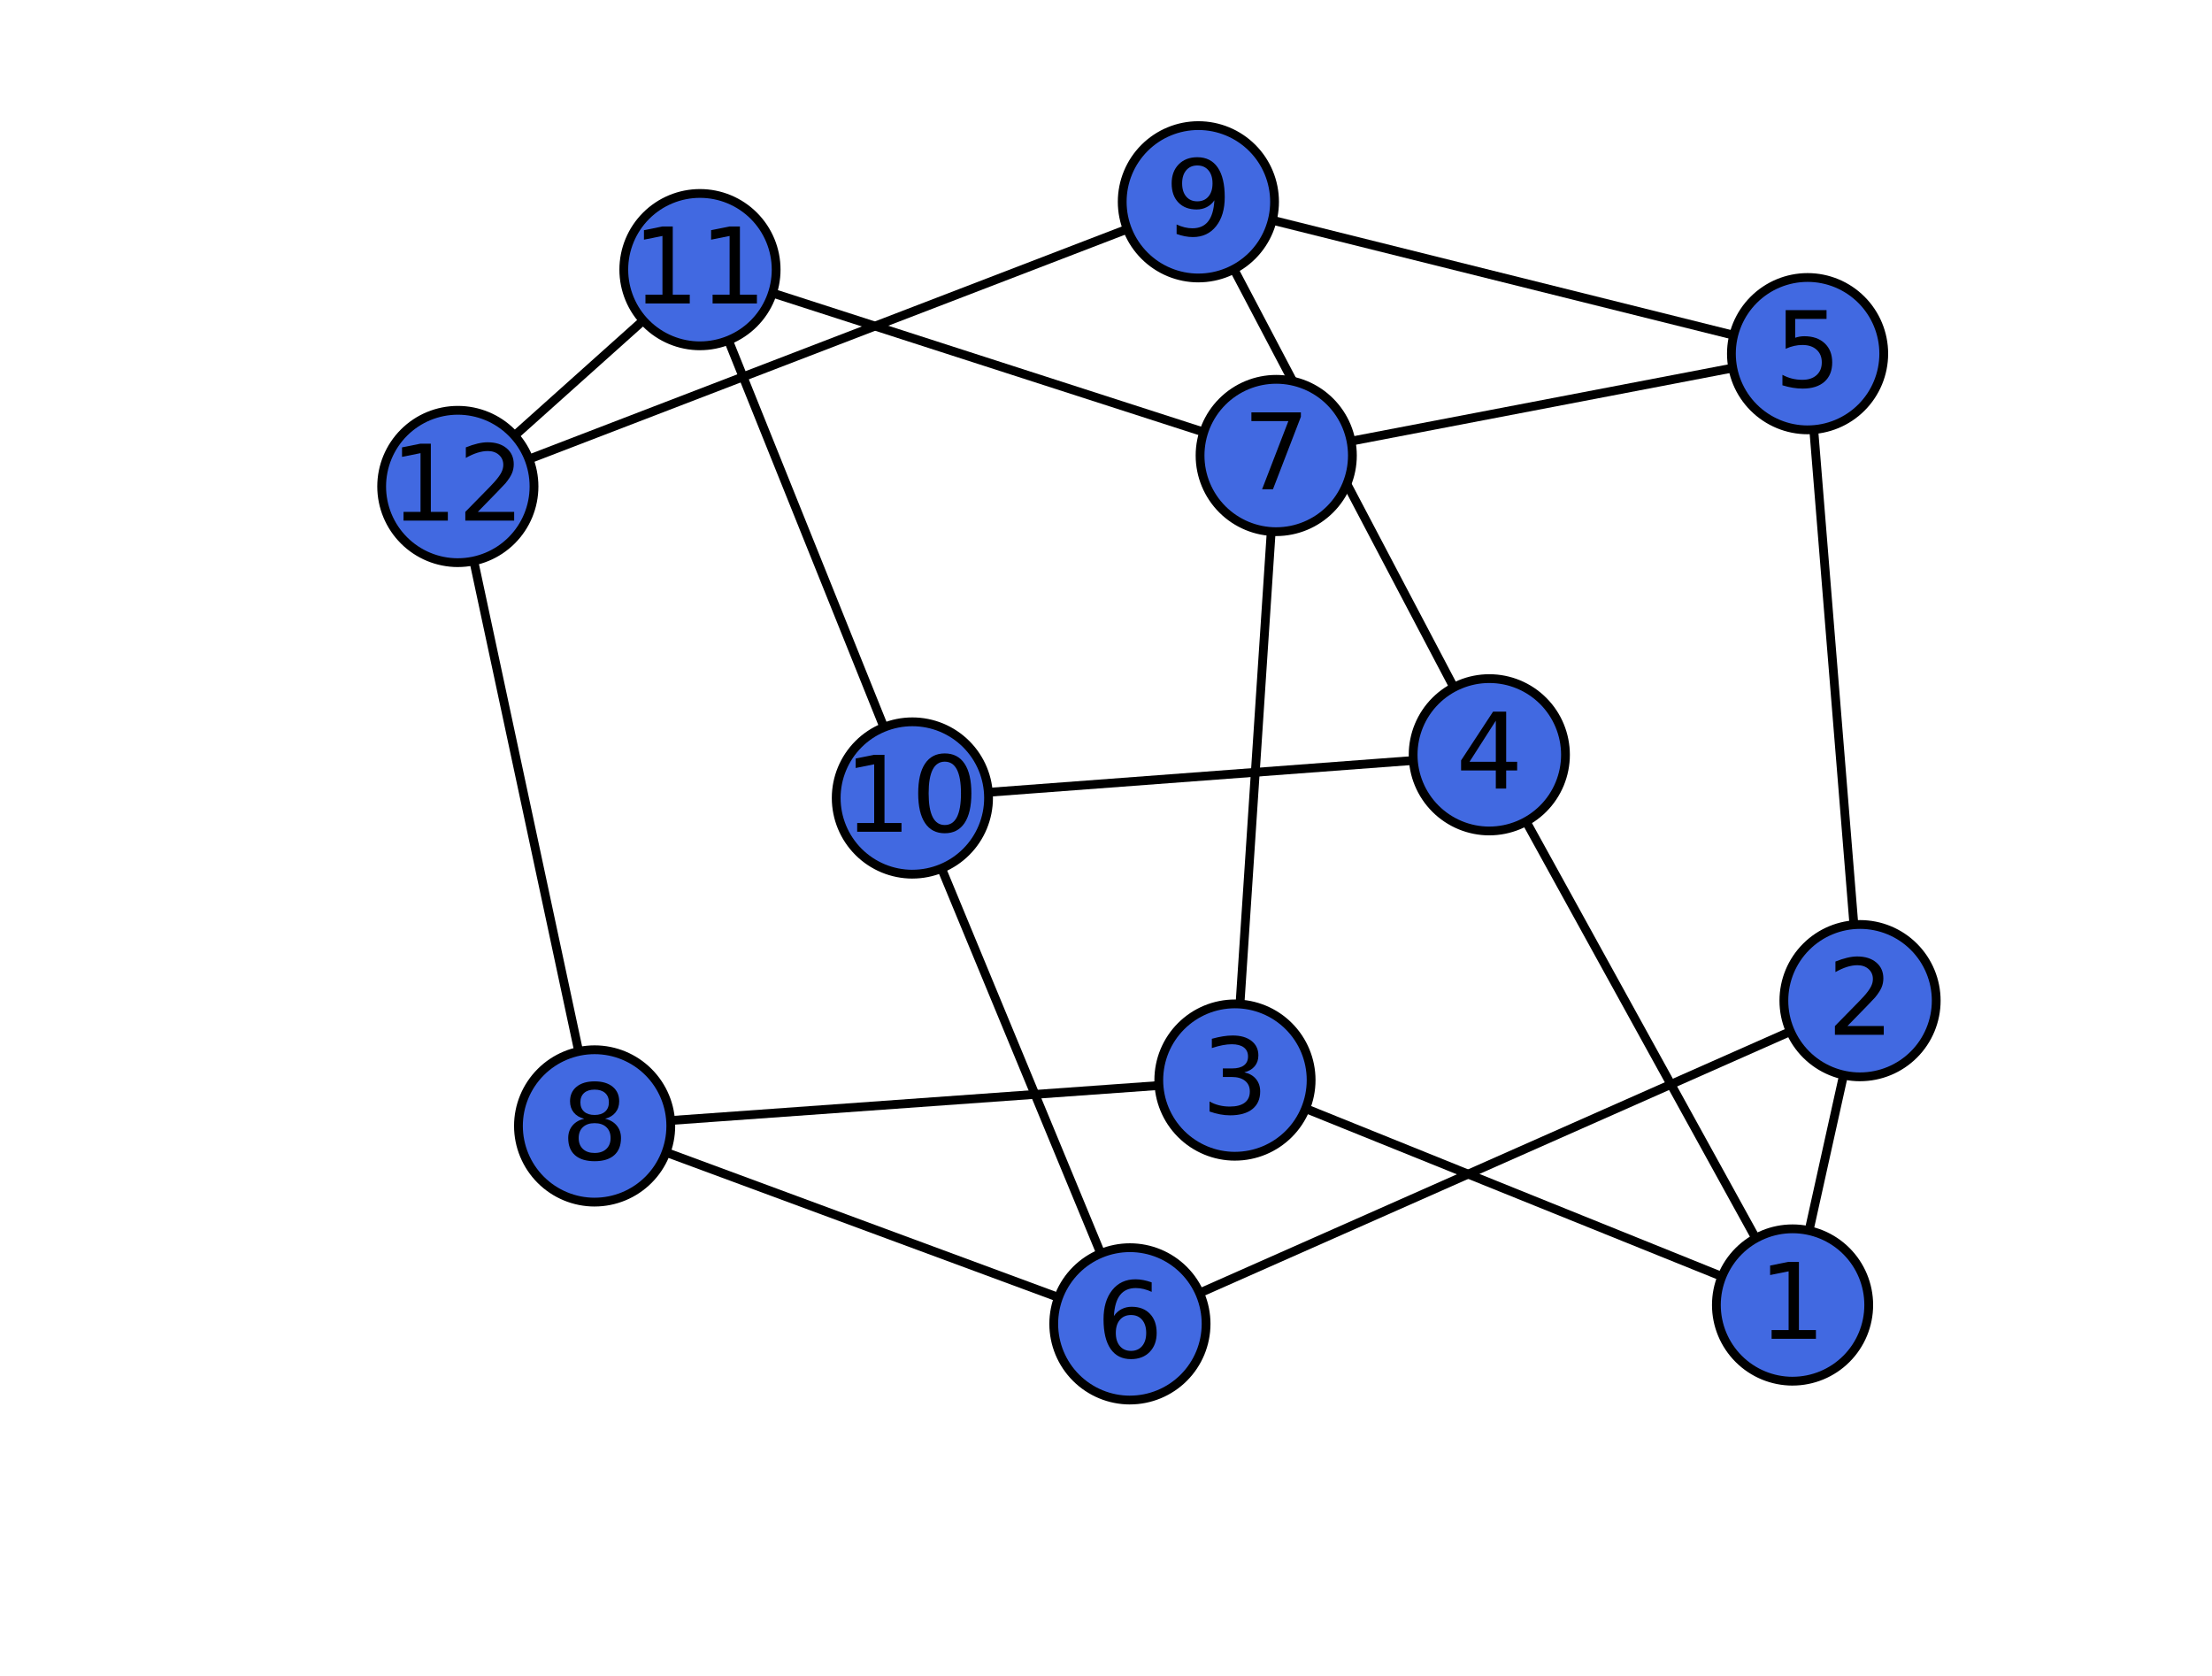
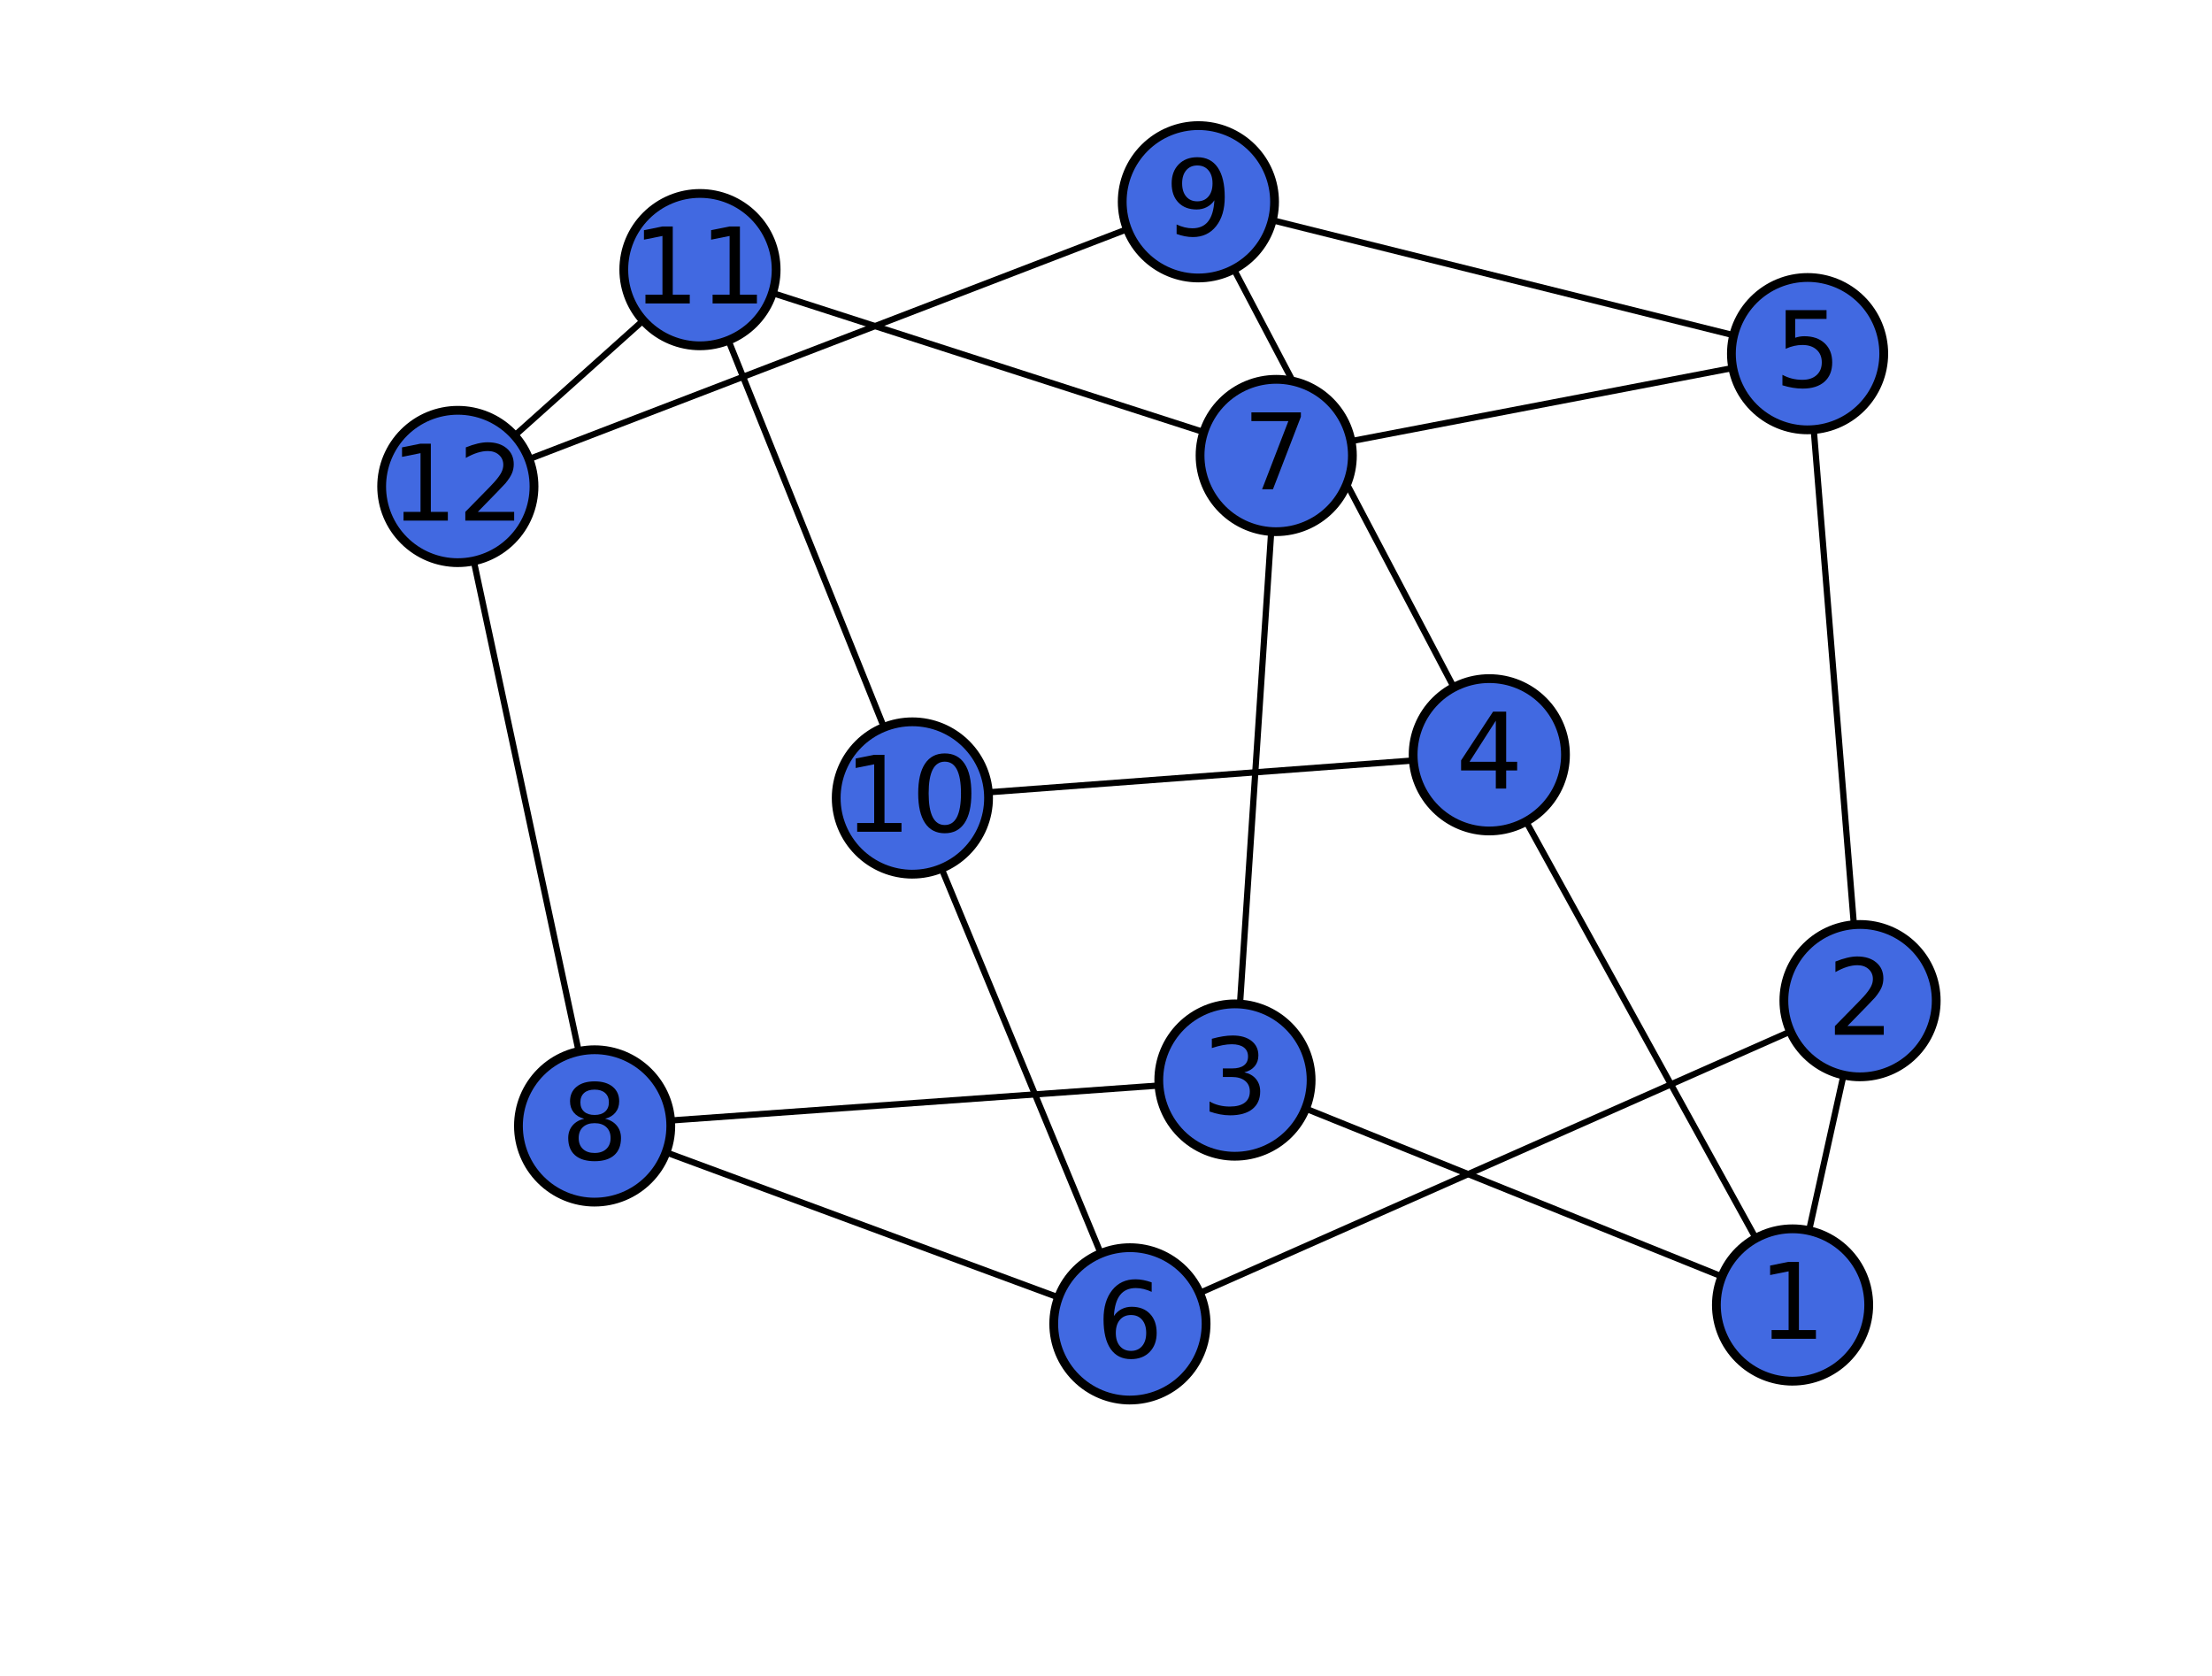
<svg xmlns="http://www.w3.org/2000/svg" xmlns:xlink="http://www.w3.org/1999/xlink" height="381pt" version="1.1" viewBox="0 0 503 381" width="503pt" id="svg5601">
  <defs id="defs5603">
    <style type="text/css" id="style5605">
*{stroke-linecap:butt;stroke-linejoin:round;stroke-miterlimit:100000;}
  </style>
    <defs id="defs5650">
-       <path style="stroke:#000000;stroke-linecap:butt;stroke-linejoin:round;stroke-miterlimit:100000" id="maa67df4f73" d="m 0,8.66 c 2.297,0 4.5,-0.912 6.124,-2.537 C 7.748,4.5 8.66,2.297 8.66,0 c 0,-2.297 -0.912,-4.5 -2.537,-6.124 C 4.5,-7.748 2.297,-8.66 0,-8.66 c -2.297,0 -4.5,0.912 -6.124,2.537 -1.624,1.624 -2.537,3.827 -2.537,6.124 0,2.297 0.912,4.5 2.537,6.124 1.624,1.624 3.827,2.537 6.124,2.537 z" />
+       <path style="stroke:#000000;stroke-linecap:butt;stroke-linejoin:round;stroke-miterlimit:100;stroke-width:1;stroke-dasharray:none" id="maa67df4f73" d="m 0,8.66 c 2.297,0 4.5,-0.912 6.124,-2.537 C 7.748,4.5 8.66,2.297 8.66,0 c 0,-2.297 -0.912,-4.5 -2.537,-6.124 C 4.5,-7.748 2.297,-8.66 0,-8.66 c -2.297,0 -4.5,0.912 -6.124,2.537 -1.624,1.624 -2.537,3.827 -2.537,6.124 0,2.297 0.912,4.5 2.537,6.124 1.624,1.624 3.827,2.537 6.124,2.537 z" />
    </defs>
  </defs>
  <g style="stroke-linecap:butt;stroke-linejoin:round;stroke-miterlimit:100000" id="patch_1">
-     <path id="path5609" style="fill:#ffffff;stroke-linecap:butt;stroke-linejoin:round;stroke-miterlimit:100000" d="m 0,381.421 503.481,0 L 503.481,0 0,0 Z" />
+     <path id="path5609" style="fill:#ffffff;stroke-linecap:butt;stroke-linejoin:round;stroke-miterlimit:100;stroke-width:2;stroke-dasharray:none" d="m 0,381.421 503.481,0 L 503.481,0 0,0 Z" />
  </g>
-   <path id="path5613" style="fill:none;stroke:#000000;stroke-linecap:butt;stroke-linejoin:round;stroke-miterlimit:100;stroke-width:2;stroke-dasharray:none" d="m 159.171,61.306 48.301,120.132" clip-path="url(#p06df4999a0)" />
-   <path id="path5615" style="fill:none;stroke:#000000;stroke-linecap:butt;stroke-linejoin:round;stroke-miterlimit:100;stroke-width:2;stroke-dasharray:none" d="M 159.171,61.306 104.111,110.61" clip-path="url(#p06df4999a0)" />
-   <path id="path5617" style="fill:none;stroke:#000000;stroke-linecap:butt;stroke-linejoin:round;stroke-miterlimit:100;stroke-width:2;stroke-dasharray:none" d="m 159.171,61.306 131.039,42.261" clip-path="url(#p06df4999a0)" />
-   <path id="path5619" style="fill:none;stroke:#000000;stroke-linecap:butt;stroke-linejoin:round;stroke-miterlimit:100;stroke-width:2;stroke-dasharray:none" d="m 207.472,181.439 131.191,-9.824" clip-path="url(#p06df4999a0)" />
-   <path id="path5621" style="fill:none;stroke:#000000;stroke-linecap:butt;stroke-linejoin:round;stroke-miterlimit:100;stroke-width:2;stroke-dasharray:none" d="m 207.472,181.439 49.468,119.568" clip-path="url(#p06df4999a0)" />
-   <path id="path5623" style="fill:none;stroke:#000000;stroke-linecap:butt;stroke-linejoin:round;stroke-miterlimit:100;stroke-width:2;stroke-dasharray:none" d="M 104.111,110.61 272.509,45.88" clip-path="url(#p06df4999a0)" />
-   <path id="path5625" style="fill:none;stroke:#000000;stroke-linecap:butt;stroke-linejoin:round;stroke-miterlimit:100;stroke-width:2;stroke-dasharray:none" d="m 104.111,110.61 31.105,145.394" clip-path="url(#p06df4999a0)" />
-   <path id="path5627" style="fill:none;stroke:#000000;stroke-linecap:butt;stroke-linejoin:round;stroke-miterlimit:100;stroke-width:2;stroke-dasharray:none" d="M 407.621,296.717 280.825,245.573" clip-path="url(#p06df4999a0)" />
-   <path id="path5629" style="fill:none;stroke:#000000;stroke-linecap:butt;stroke-linejoin:round;stroke-miterlimit:100;stroke-width:2;stroke-dasharray:none" d="m 407.621,296.717 15.347,-69.199" clip-path="url(#p06df4999a0)" />
-   <path id="path5631" style="fill:none;stroke:#000000;stroke-linecap:butt;stroke-linejoin:round;stroke-miterlimit:100;stroke-width:2;stroke-dasharray:none" d="M 407.621,296.717 338.663,171.615" clip-path="url(#p06df4999a0)" />
-   <path id="path5633" style="fill:none;stroke:#000000;stroke-linecap:butt;stroke-linejoin:round;stroke-miterlimit:100;stroke-width:2;stroke-dasharray:none" d="M 280.825,245.573 135.215,256.004" clip-path="url(#p06df4999a0)" />
-   <path id="path5635" style="fill:none;stroke:#000000;stroke-linecap:butt;stroke-linejoin:round;stroke-miterlimit:100;stroke-width:2;stroke-dasharray:none" d="m 280.825,245.573 9.385,-142.006" clip-path="url(#p06df4999a0)" />
-   <path id="path5637" style="fill:none;stroke:#000000;stroke-linecap:butt;stroke-linejoin:round;stroke-miterlimit:100;stroke-width:2;stroke-dasharray:none" d="M 422.968,227.518 411.038,80.412" clip-path="url(#p06df4999a0)" />
-   <path id="path5639" style="fill:none;stroke:#000000;stroke-linecap:butt;stroke-linejoin:round;stroke-miterlimit:100;stroke-width:2;stroke-dasharray:none" d="M 422.968,227.518 256.94,301.007" clip-path="url(#p06df4999a0)" />
-   <path id="path5641" style="fill:none;stroke:#000000;stroke-linecap:butt;stroke-linejoin:round;stroke-miterlimit:100;stroke-width:2;stroke-dasharray:none" d="M 411.038,80.412 272.509,45.88" clip-path="url(#p06df4999a0)" />
-   <path id="path5643" style="fill:none;stroke:#000000;stroke-linecap:butt;stroke-linejoin:round;stroke-miterlimit:100;stroke-width:2;stroke-dasharray:none" d="M 411.038,80.412 290.211,103.567" clip-path="url(#p06df4999a0)" />
-   <path id="path5645" style="fill:none;stroke:#000000;stroke-linecap:butt;stroke-linejoin:round;stroke-miterlimit:100;stroke-width:2;stroke-dasharray:none" d="M 338.663,171.615 272.509,45.88" clip-path="url(#p06df4999a0)" />
-   <path id="path5647" style="fill:none;stroke:#000000;stroke-linecap:butt;stroke-linejoin:round;stroke-miterlimit:100;stroke-width:2;stroke-dasharray:none" d="m 256.94,301.007 -121.725,-45.003" clip-path="url(#p06df4999a0)" />
+   <path id="path5613" style="fill:none;stroke:#000000;stroke-linecap:butt;stroke-linejoin:round;stroke-miterlimit:100;stroke-width:1.417;stroke-dasharray:none" d="m 159.171,61.306 48.301,120.132" clip-path="url(#p06df4999a0)" />
+   <path id="path5615" style="fill:none;stroke:#000000;stroke-linecap:butt;stroke-linejoin:round;stroke-miterlimit:100;stroke-width:1.417;stroke-dasharray:none" d="M 159.171,61.306 104.111,110.61" clip-path="url(#p06df4999a0)" />
+   <path id="path5617" style="fill:none;stroke:#000000;stroke-linecap:butt;stroke-linejoin:round;stroke-miterlimit:100;stroke-width:1.417;stroke-dasharray:none" d="m 159.171,61.306 131.039,42.261" clip-path="url(#p06df4999a0)" />
+   <path id="path5619" style="fill:none;stroke:#000000;stroke-linecap:butt;stroke-linejoin:round;stroke-miterlimit:100;stroke-width:1.417;stroke-dasharray:none" d="m 207.472,181.439 131.191,-9.824" clip-path="url(#p06df4999a0)" />
+   <path id="path5621" style="fill:none;stroke:#000000;stroke-linecap:butt;stroke-linejoin:round;stroke-miterlimit:100;stroke-width:1.417;stroke-dasharray:none" d="m 207.472,181.439 49.468,119.568" clip-path="url(#p06df4999a0)" />
+   <path id="path5623" style="fill:none;stroke:#000000;stroke-linecap:butt;stroke-linejoin:round;stroke-miterlimit:100;stroke-width:1.417;stroke-dasharray:none" d="M 104.111,110.61 272.509,45.88" clip-path="url(#p06df4999a0)" />
+   <path id="path5625" style="fill:none;stroke:#000000;stroke-linecap:butt;stroke-linejoin:round;stroke-miterlimit:100;stroke-width:1.417;stroke-dasharray:none" d="m 104.111,110.61 31.105,145.394" clip-path="url(#p06df4999a0)" />
+   <path id="path5627" style="fill:none;stroke:#000000;stroke-linecap:butt;stroke-linejoin:round;stroke-miterlimit:100;stroke-width:1.417;stroke-dasharray:none" d="M 407.621,296.717 280.825,245.573" clip-path="url(#p06df4999a0)" />
+   <path id="path5629" style="fill:none;stroke:#000000;stroke-linecap:butt;stroke-linejoin:round;stroke-miterlimit:100;stroke-width:1.417;stroke-dasharray:none" d="m 407.621,296.717 15.347,-69.199" clip-path="url(#p06df4999a0)" />
+   <path id="path5631" style="fill:none;stroke:#000000;stroke-linecap:butt;stroke-linejoin:round;stroke-miterlimit:100;stroke-width:1.417;stroke-dasharray:none" d="M 407.621,296.717 338.663,171.615" clip-path="url(#p06df4999a0)" />
+   <path id="path5633" style="fill:none;stroke:#000000;stroke-linecap:butt;stroke-linejoin:round;stroke-miterlimit:100;stroke-width:1.417;stroke-dasharray:none" d="M 280.825,245.573 135.215,256.004" clip-path="url(#p06df4999a0)" />
+   <path id="path5635" style="fill:none;stroke:#000000;stroke-linecap:butt;stroke-linejoin:round;stroke-miterlimit:100;stroke-width:1.417;stroke-dasharray:none" d="m 280.825,245.573 9.385,-142.006" clip-path="url(#p06df4999a0)" />
+   <path id="path5637" style="fill:none;stroke:#000000;stroke-linecap:butt;stroke-linejoin:round;stroke-miterlimit:100;stroke-width:1.417;stroke-dasharray:none" d="M 422.968,227.518 411.038,80.412" clip-path="url(#p06df4999a0)" />
+   <path id="path5639" style="fill:none;stroke:#000000;stroke-linecap:butt;stroke-linejoin:round;stroke-miterlimit:100;stroke-width:1.417;stroke-dasharray:none" d="M 422.968,227.518 256.94,301.007" clip-path="url(#p06df4999a0)" />
+   <path id="path5641" style="fill:none;stroke:#000000;stroke-linecap:butt;stroke-linejoin:round;stroke-miterlimit:100;stroke-width:1.417;stroke-dasharray:none" d="M 411.038,80.412 272.509,45.88" clip-path="url(#p06df4999a0)" />
+   <path id="path5643" style="fill:none;stroke:#000000;stroke-linecap:butt;stroke-linejoin:round;stroke-miterlimit:100;stroke-width:1.417;stroke-dasharray:none" d="M 411.038,80.412 290.211,103.567" clip-path="url(#p06df4999a0)" />
+   <path id="path5645" style="fill:none;stroke:#000000;stroke-linecap:butt;stroke-linejoin:round;stroke-miterlimit:100;stroke-width:1.417;stroke-dasharray:none" d="M 338.663,171.615 272.509,45.88" clip-path="url(#p06df4999a0)" />
+   <path id="path5647" style="fill:none;stroke:#000000;stroke-linecap:butt;stroke-linejoin:round;stroke-miterlimit:100;stroke-width:1.417;stroke-dasharray:none" d="m 256.94,301.007 -121.725,-45.003" clip-path="url(#p06df4999a0)" />
  <use style="fill:#4169e1;stroke:#000000;stroke-linecap:butt;stroke-linejoin:round;stroke-miterlimit:100000" x="159.171" xlink:href="#maa67df4f73" y="61.306" id="use5655" width="100%" height="100%" transform="matrix(2,0,0,2,-159.1712,-61.30609)" />
  <use style="fill:#4169e1;stroke:#000000;stroke-linecap:butt;stroke-linejoin:round;stroke-miterlimit:100000" x="207.472" xlink:href="#maa67df4f73" y="181.439" id="use5657" width="100%" height="100%" transform="matrix(2,0,0,2,-207.4719,-181.4386)" />
  <use style="fill:#4169e1;stroke:#000000;stroke-linecap:butt;stroke-linejoin:round;stroke-miterlimit:100000" x="104.111" xlink:href="#maa67df4f73" y="110.61" id="use5659" width="100%" height="100%" transform="matrix(2,0,0,2,-104.1108,-110.6104)" />
  <use style="fill:#4169e1;stroke:#000000;stroke-linecap:butt;stroke-linejoin:round;stroke-miterlimit:100000" x="407.621" xlink:href="#maa67df4f73" y="296.717" id="use5661" width="100%" height="100%" transform="matrix(2,0,0,2,-407.6207,-296.717)" />
  <use style="fill:#4169e1;stroke:#000000;stroke-linecap:butt;stroke-linejoin:round;stroke-miterlimit:100000" x="280.825" xlink:href="#maa67df4f73" y="245.573" id="use5663" width="100%" height="100%" transform="matrix(2,0,0,2,-280.8253,-245.5731)" />
  <use style="fill:#4169e1;stroke:#000000;stroke-linecap:butt;stroke-linejoin:round;stroke-miterlimit:100000" x="422.968" xlink:href="#maa67df4f73" y="227.518" id="use5665" width="100%" height="100%" transform="matrix(2,0,0,2,-422.968,-227.5176)" />
  <use style="fill:#4169e1;stroke:#000000;stroke-linecap:butt;stroke-linejoin:round;stroke-miterlimit:100000" x="411.038" xlink:href="#maa67df4f73" y="80.412" id="use5667" width="100%" height="100%" transform="matrix(2,0,0,2,-411.0379,-80.41161)" />
  <use style="fill:#4169e1;stroke:#000000;stroke-linecap:butt;stroke-linejoin:round;stroke-miterlimit:100000" x="338.663" xlink:href="#maa67df4f73" y="171.615" id="use5669" width="100%" height="100%" transform="matrix(2,0,0,2,-338.6633,-171.6149)" />
  <use style="fill:#4169e1;stroke:#000000;stroke-linecap:butt;stroke-linejoin:round;stroke-miterlimit:100000" x="290.211" xlink:href="#maa67df4f73" y="103.567" id="use5671" width="100%" height="100%" transform="matrix(2,0,0,2,-290.2106,-103.5674)" />
  <use style="fill:#4169e1;stroke:#000000;stroke-linecap:butt;stroke-linejoin:round;stroke-miterlimit:100000" x="256.94" xlink:href="#maa67df4f73" y="301.007" id="use5673" width="100%" height="100%" transform="matrix(2,0,0,2,-256.9403,-301.0069)" />
  <use style="fill:#4169e1;stroke:#000000;stroke-linecap:butt;stroke-linejoin:round;stroke-miterlimit:100000" x="272.509" xlink:href="#maa67df4f73" y="45.88" id="use5675" width="100%" height="100%" transform="matrix(2,0,0,2,-272.5095,-45.87997)" />
  <use style="fill:#4169e1;stroke:#000000;stroke-linecap:butt;stroke-linejoin:round;stroke-miterlimit:100000" x="135.215" xlink:href="#maa67df4f73" y="256.004" id="use5677" width="100%" height="100%" transform="matrix(2,0,0,2,-135.2153,-256.0043)" />
  <g id="text_1" style="stroke-linecap:butt;stroke-linejoin:round;stroke-miterlimit:100000" transform="matrix(2,0,0,2,-159.276,-60.24296)">
    <g clip-path="url(#p06df4999a0)" id="g5680" style="stroke-linecap:butt;stroke-linejoin:round;stroke-miterlimit:100000">
      <defs id="defs5682">
-         <path d="m 12.406,8.297 16.109,0 0,55.625 -17.531,-3.516 0,8.984 17.438,3.516 9.859,0 0,-64.609 16.109,0 0,-8.297 -41.984,0 z" id="BitstreamVeraSans-Roman-31" style="stroke-linecap:butt;stroke-linejoin:round;stroke-miterlimit:100000" />
+         <path d="m 12.406,8.297 16.109,0 0,55.625 -17.531,-3.516 0,8.984 17.438,3.516 9.859,0 0,-64.609 16.109,0 0,-8.297 -41.984,0 z" id="BitstreamVeraSans-Roman-31" style="stroke-linecap:butt;stroke-linejoin:round;stroke-miterlimit:100;stroke-width:8.333;stroke-dasharray:none" />
      </defs>
      <g transform="matrix(0.12,0,0,-0.12,151.5362,64.61734)" id="g5685" style="stroke-linecap:butt;stroke-linejoin:round;stroke-miterlimit:100000">
        <use xlink:href="#BitstreamVeraSans-Roman-31" id="use5687" style="stroke-linecap:butt;stroke-linejoin:round;stroke-miterlimit:100000" x="0" y="0" width="100%" height="100%" />
        <use x="63.623" xlink:href="#BitstreamVeraSans-Roman-31" id="use5689" style="stroke-linecap:butt;stroke-linejoin:round;stroke-miterlimit:100000" y="0" width="100%" height="100%" />
      </g>
    </g>
  </g>
  <g id="text_2" style="stroke-linecap:butt;stroke-linejoin:round;stroke-miterlimit:100000" transform="matrix(2,0,0,2,-207.7324,-180.382)">
    <g clip-path="url(#p06df4999a0)" id="g5692" style="stroke-linecap:butt;stroke-linejoin:round;stroke-miterlimit:100000">
      <defs id="defs5694">
-         <path d="m 31.781,66.406 q -7.609,0 -11.453,-7.5 Q 16.5,51.422 16.5,36.375 q 0,-14.984 3.828,-22.484 3.844,-7.5 11.453,-7.5 7.672,0 11.5,7.5 3.844,7.5 3.844,22.484 0,15.047 -3.844,22.531 -3.828,7.5 -11.5,7.5 m 0,7.812 q 12.266,0 18.734,-9.703 6.469,-9.688 6.469,-28.141 0,-18.406 -6.469,-28.109 -6.469,-9.688 -18.734,-9.688 -12.25,0 -18.719,9.688 Q 6.594,17.969 6.594,36.375 q 0,18.453 6.469,28.141 6.469,9.703 18.719,9.703" id="BitstreamVeraSans-Roman-30" style="stroke-linecap:butt;stroke-linejoin:round;stroke-miterlimit:100000" />
+         <path d="m 31.781,66.406 q -7.609,0 -11.453,-7.5 Q 16.5,51.422 16.5,36.375 q 0,-14.984 3.828,-22.484 3.844,-7.5 11.453,-7.5 7.672,0 11.5,7.5 3.844,7.5 3.844,22.484 0,15.047 -3.844,22.531 -3.828,7.5 -11.5,7.5 m 0,7.812 q 12.266,0 18.734,-9.703 6.469,-9.688 6.469,-28.141 0,-18.406 -6.469,-28.109 -6.469,-9.688 -18.734,-9.688 -12.25,0 -18.719,9.688 Q 6.594,17.969 6.594,36.375 q 0,18.453 6.469,28.141 6.469,9.703 18.719,9.703" id="BitstreamVeraSans-Roman-30" style="stroke-linecap:butt;stroke-linejoin:round;stroke-miterlimit:100;stroke-width:8.333;stroke-dasharray:none" />
      </defs>
      <g transform="matrix(0.12,0,0,-0.12,199.8369,184.7498)" id="g5697" style="stroke-linecap:butt;stroke-linejoin:round;stroke-miterlimit:100000">
        <use xlink:href="#BitstreamVeraSans-Roman-31" id="use5699" style="stroke-linecap:butt;stroke-linejoin:round;stroke-miterlimit:100000" x="0" y="0" width="100%" height="100%" />
        <use x="63.623" xlink:href="#BitstreamVeraSans-Roman-30" id="use5701" style="stroke-linecap:butt;stroke-linejoin:round;stroke-miterlimit:100000" y="0" width="100%" height="100%" />
      </g>
    </g>
  </g>
  <g id="text_3" style="stroke-linecap:butt;stroke-linejoin:round;stroke-miterlimit:100000" transform="matrix(2,0,0,2,-104.1688,-109.4685)">
    <g clip-path="url(#p06df4999a0)" id="g5704" style="stroke-linecap:butt;stroke-linejoin:round;stroke-miterlimit:100000">
      <defs id="defs5706">
-         <path d="m 19.188,8.297 34.422,0 0,-8.297 -46.281,0 0,8.297 q 5.609,5.812 15.297,15.594 9.703,9.797 12.188,12.641 4.734,5.312 6.609,9 1.891,3.688 1.891,7.25 0,5.812 -4.078,9.469 -4.078,3.672 -10.625,3.672 -4.641,0 -9.797,-1.609 -5.141,-1.609 -11,-4.891 l 0,9.969 Q 13.766,71.781 18.938,73 q 5.188,1.219 9.484,1.219 11.328,0 18.062,-5.672 6.734,-5.656 6.734,-15.125 0,-4.5 -1.688,-8.531 Q 49.859,40.875 45.406,35.406 44.188,33.984 37.641,27.219 31.109,20.453 19.188,8.297" id="BitstreamVeraSans-Roman-32" style="stroke-linecap:butt;stroke-linejoin:round;stroke-miterlimit:100000" />
+         <path d="m 19.188,8.297 34.422,0 0,-8.297 -46.281,0 0,8.297 q 5.609,5.812 15.297,15.594 9.703,9.797 12.188,12.641 4.734,5.312 6.609,9 1.891,3.688 1.891,7.25 0,5.812 -4.078,9.469 -4.078,3.672 -10.625,3.672 -4.641,0 -9.797,-1.609 -5.141,-1.609 -11,-4.891 l 0,9.969 Q 13.766,71.781 18.938,73 q 5.188,1.219 9.484,1.219 11.328,0 18.062,-5.672 6.734,-5.656 6.734,-15.125 0,-4.5 -1.688,-8.531 Q 49.859,40.875 45.406,35.406 44.188,33.984 37.641,27.219 31.109,20.453 19.188,8.297" id="BitstreamVeraSans-Roman-32" style="stroke-linecap:butt;stroke-linejoin:round;stroke-miterlimit:100;stroke-width:8.333;stroke-dasharray:none" />
      </defs>
      <g transform="matrix(0.12,0,0,-0.12,96.4758,113.9216)" id="g5709" style="stroke-linecap:butt;stroke-linejoin:round;stroke-miterlimit:100000">
        <use xlink:href="#BitstreamVeraSans-Roman-31" id="use5711" style="stroke-linecap:butt;stroke-linejoin:round;stroke-miterlimit:100000" x="0" y="0" width="100%" height="100%" />
        <use x="63.623" xlink:href="#BitstreamVeraSans-Roman-32" id="use5713" style="stroke-linecap:butt;stroke-linejoin:round;stroke-miterlimit:100000" y="0" width="100%" height="100%" />
      </g>
    </g>
  </g>
  <g id="text_4" style="stroke-linecap:butt;stroke-linejoin:round;stroke-miterlimit:100000" transform="matrix(2,0,0,2,-407.7257,-295.6539)">
    <g clip-path="url(#p06df4999a0)" id="g5716" style="stroke-linecap:butt;stroke-linejoin:round;stroke-miterlimit:100000">
      <g transform="matrix(0.12,0,0,-0.12,403.8032,300.0283)" id="g5718" style="stroke-linecap:butt;stroke-linejoin:round;stroke-miterlimit:100000">
        <use xlink:href="#BitstreamVeraSans-Roman-31" id="use5720" style="stroke-linecap:butt;stroke-linejoin:round;stroke-miterlimit:100000" x="0" y="0" width="100%" height="100%" />
      </g>
    </g>
  </g>
  <g id="text_5" style="stroke-linecap:butt;stroke-linejoin:round;stroke-miterlimit:100000" transform="matrix(2,0,0,2,-280.8018,-244.5165)">
    <g clip-path="url(#p06df4999a0)" id="g5723" style="stroke-linecap:butt;stroke-linejoin:round;stroke-miterlimit:100000">
      <defs id="defs5725">
-         <path d="M 40.578,39.312 Q 47.656,37.797 51.625,33 q 3.984,-4.781 3.984,-11.812 0,-10.781 -7.422,-16.703 -7.422,-5.906 -21.094,-5.906 -4.578,0 -9.438,0.906 -4.859,0.906 -10.031,2.719 l 0,9.516 q 4.094,-2.391 8.969,-3.609 4.891,-1.219 10.219,-1.219 9.266,0 14.125,3.656 4.859,3.656 4.859,10.641 0,6.453 -4.516,10.078 -4.516,3.641 -12.562,3.641 l -8.5,0 0,8.109 8.891,0 q 7.266,0 11.125,2.906 3.859,2.906 3.859,8.375 0,5.609 -3.984,8.609 -3.969,3.016 -11.391,3.016 -4.062,0 -8.703,-0.891 Q 15.375,64.156 9.812,62.312 l 0,8.781 q 5.625,1.562 10.531,2.344 4.906,0.781 9.25,0.781 11.234,0 17.766,-5.109 6.547,-5.094 6.547,-13.781 0,-6.062 -3.469,-10.234 -3.469,-4.172 -9.859,-5.781" id="BitstreamVeraSans-Roman-33" style="stroke-linecap:butt;stroke-linejoin:round;stroke-miterlimit:100000" />
+         <path d="M 40.578,39.312 Q 47.656,37.797 51.625,33 q 3.984,-4.781 3.984,-11.812 0,-10.781 -7.422,-16.703 -7.422,-5.906 -21.094,-5.906 -4.578,0 -9.438,0.906 -4.859,0.906 -10.031,2.719 l 0,9.516 q 4.094,-2.391 8.969,-3.609 4.891,-1.219 10.219,-1.219 9.266,0 14.125,3.656 4.859,3.656 4.859,10.641 0,6.453 -4.516,10.078 -4.516,3.641 -12.562,3.641 l -8.5,0 0,8.109 8.891,0 q 7.266,0 11.125,2.906 3.859,2.906 3.859,8.375 0,5.609 -3.984,8.609 -3.969,3.016 -11.391,3.016 -4.062,0 -8.703,-0.891 Q 15.375,64.156 9.812,62.312 l 0,8.781 q 5.625,1.562 10.531,2.344 4.906,0.781 9.25,0.781 11.234,0 17.766,-5.109 6.547,-5.094 6.547,-13.781 0,-6.062 -3.469,-10.234 -3.469,-4.172 -9.859,-5.781" id="BitstreamVeraSans-Roman-33" style="stroke-linecap:butt;stroke-linejoin:round;stroke-miterlimit:100;stroke-width:8.333;stroke-dasharray:none" />
      </defs>
      <g transform="matrix(0.12,0,0,-0.12,277.0078,248.8844)" id="g5728" style="stroke-linecap:butt;stroke-linejoin:round;stroke-miterlimit:100000">
        <use xlink:href="#BitstreamVeraSans-Roman-33" id="use5730" style="stroke-linecap:butt;stroke-linejoin:round;stroke-miterlimit:100000" x="0" y="0" width="100%" height="100%" />
      </g>
    </g>
  </g>
  <g id="text_6" style="stroke-linecap:butt;stroke-linejoin:round;stroke-miterlimit:100000" transform="matrix(2,0,0,2,-422.8067,-226.3757)">
    <g clip-path="url(#p06df4999a0)" id="g5733" style="stroke-linecap:butt;stroke-linejoin:round;stroke-miterlimit:100000">
      <g transform="matrix(0.12,0,0,-0.12,419.1504,230.8289)" id="g5735" style="stroke-linecap:butt;stroke-linejoin:round;stroke-miterlimit:100000">
        <use xlink:href="#BitstreamVeraSans-Roman-32" id="use5737" style="stroke-linecap:butt;stroke-linejoin:round;stroke-miterlimit:100000" x="0" y="0" width="100%" height="100%" />
      </g>
    </g>
  </g>
  <g id="text_7" style="stroke-linecap:butt;stroke-linejoin:round;stroke-miterlimit:100000" transform="matrix(2,0,0,2,-410.9769,-79.4338)">
    <g clip-path="url(#p06df4999a0)" id="g5740" style="stroke-linecap:butt;stroke-linejoin:round;stroke-miterlimit:100000">
      <defs id="defs5742">
-         <path d="m 10.797,72.906 38.719,0 0,-8.312 -29.688,0 0,-17.859 q 2.141,0.734 4.281,1.094 2.156,0.359 4.312,0.359 Q 40.625,48.188 47.75,41.5 54.891,34.812 54.891,23.391 54.891,11.625 47.562,5.094 40.234,-1.422 26.906,-1.422 q -4.594,0 -9.359,0.781 -4.75,0.781 -9.828,2.344 l 0,9.922 q 4.391,-2.391 9.078,-3.562 4.688,-1.172 9.906,-1.172 8.453,0 13.375,4.438 4.938,4.438 4.938,12.062 0,7.609 -4.938,12.047 -4.922,4.453 -13.375,4.453 -3.953,0 -7.891,-0.875 -3.922,-0.875 -8.016,-2.734 z" id="BitstreamVeraSans-Roman-35" style="stroke-linecap:butt;stroke-linejoin:round;stroke-miterlimit:100000" />
+         <path d="m 10.797,72.906 38.719,0 0,-8.312 -29.688,0 0,-17.859 q 2.141,0.734 4.281,1.094 2.156,0.359 4.312,0.359 Q 40.625,48.188 47.75,41.5 54.891,34.812 54.891,23.391 54.891,11.625 47.562,5.094 40.234,-1.422 26.906,-1.422 q -4.594,0 -9.359,0.781 -4.75,0.781 -9.828,2.344 l 0,9.922 q 4.391,-2.391 9.078,-3.562 4.688,-1.172 9.906,-1.172 8.453,0 13.375,4.438 4.938,4.438 4.938,12.062 0,7.609 -4.938,12.047 -4.922,4.453 -13.375,4.453 -3.953,0 -7.891,-0.875 -3.922,-0.875 -8.016,-2.734 z" id="BitstreamVeraSans-Roman-35" style="stroke-linecap:butt;stroke-linejoin:round;stroke-miterlimit:100;stroke-width:8.333;stroke-dasharray:none" />
      </defs>
      <g transform="matrix(0.12,0,0,-0.12,407.2204,83.72286)" id="g5745" style="stroke-linecap:butt;stroke-linejoin:round;stroke-miterlimit:100000">
        <use xlink:href="#BitstreamVeraSans-Roman-35" id="use5747" style="stroke-linecap:butt;stroke-linejoin:round;stroke-miterlimit:100000" x="0" y="0" width="100%" height="100%" />
      </g>
    </g>
  </g>
  <g id="text_8" style="stroke-linecap:butt;stroke-linejoin:round;stroke-miterlimit:100000" transform="matrix(2,0,0,2,-338.6202,-170.5518)">
    <g clip-path="url(#p06df4999a0)" id="g5750" style="stroke-linecap:butt;stroke-linejoin:round;stroke-miterlimit:100000">
      <defs id="defs5752">
-         <path d="m 37.797,64.312 -24.906,-38.922 24.906,0 z m -2.594,8.594 12.406,0 0,-47.516 10.406,0 0,-8.203 -10.406,0 0,-17.188 -9.812,0 0,17.188 -32.906,0 0,9.516 z" id="BitstreamVeraSans-Roman-34" style="stroke-linecap:butt;stroke-linejoin:round;stroke-miterlimit:100000" />
+         <path d="m 37.797,64.312 -24.906,-38.922 24.906,0 z m -2.594,8.594 12.406,0 0,-47.516 10.406,0 0,-8.203 -10.406,0 0,-17.188 -9.812,0 0,17.188 -32.906,0 0,9.516 z" id="BitstreamVeraSans-Roman-34" style="stroke-linecap:butt;stroke-linejoin:round;stroke-miterlimit:100;stroke-width:8.333;stroke-dasharray:none" />
      </defs>
      <g transform="matrix(0.12,0,0,-0.12,334.8458,174.9261)" id="g5755" style="stroke-linecap:butt;stroke-linejoin:round;stroke-miterlimit:100000">
        <use xlink:href="#BitstreamVeraSans-Roman-34" id="use5757" style="stroke-linecap:butt;stroke-linejoin:round;stroke-miterlimit:100000" x="0" y="0" width="100%" height="100%" />
      </g>
    </g>
  </g>
  <g id="text_9" style="stroke-linecap:butt;stroke-linejoin:round;stroke-miterlimit:100000" transform="matrix(2,0,0,2,-290.19,-102.5042)">
    <g clip-path="url(#p06df4999a0)" id="g5760" style="stroke-linecap:butt;stroke-linejoin:round;stroke-miterlimit:100000">
      <defs id="defs5762">
-         <path d="m 8.203,72.906 46.875,0 0,-4.203 L 28.609,0 18.312,0 l 24.906,64.594 -35.016,0 z" id="BitstreamVeraSans-Roman-37" style="stroke-linecap:butt;stroke-linejoin:round;stroke-miterlimit:100000" />
+         <path d="m 8.203,72.906 46.875,0 0,-4.203 L 28.609,0 18.312,0 l 24.906,64.594 -35.016,0 z" id="BitstreamVeraSans-Roman-37" style="stroke-linecap:butt;stroke-linejoin:round;stroke-miterlimit:100;stroke-width:8.333;stroke-dasharray:none" />
      </defs>
      <g transform="matrix(0.12,0,0,-0.12,286.3931,106.8786)" id="g5765" style="stroke-linecap:butt;stroke-linejoin:round;stroke-miterlimit:100000">
        <use xlink:href="#BitstreamVeraSans-Roman-37" id="use5767" style="stroke-linecap:butt;stroke-linejoin:round;stroke-miterlimit:100000" x="0" y="0" width="100%" height="100%" />
      </g>
    </g>
  </g>
  <g id="text_10" style="stroke-linecap:butt;stroke-linejoin:round;stroke-miterlimit:100000" transform="matrix(2,0,0,2,-256.9816,-299.9503)">
    <g clip-path="url(#p06df4999a0)" id="g5770" style="stroke-linecap:butt;stroke-linejoin:round;stroke-miterlimit:100000">
      <defs id="defs5772">
-         <path d="m 33.016,40.375 q -6.641,0 -10.531,-4.547 -3.875,-4.531 -3.875,-12.438 0,-7.859 3.875,-12.438 3.891,-4.562 10.531,-4.562 6.641,0 10.516,4.562 3.875,4.578 3.875,12.438 0,7.906 -3.875,12.438 Q 39.656,40.375 33.016,40.375 m 19.578,30.922 0,-8.984 q -3.719,1.75 -7.5,2.672 -3.781,0.938 -7.5,0.938 -9.766,0 -14.922,-6.594 -5.141,-6.594 -5.875,-19.922 2.875,4.25 7.219,6.516 4.359,2.266 9.578,2.266 10.984,0 17.359,-6.672 6.375,-6.656 6.375,-18.125 0,-11.234 -6.641,-18.031 -6.641,-6.781 -17.672,-6.781 -12.656,0 -19.344,9.688 -6.688,9.703 -6.688,28.109 0,17.281 8.203,27.562 8.203,10.281 22.016,10.281 3.719,0 7.5,-0.734 3.781,-0.734 7.891,-2.188" id="BitstreamVeraSans-Roman-36" style="stroke-linecap:butt;stroke-linejoin:round;stroke-miterlimit:100000" />
+         <path d="m 33.016,40.375 q -6.641,0 -10.531,-4.547 -3.875,-4.531 -3.875,-12.438 0,-7.859 3.875,-12.438 3.891,-4.562 10.531,-4.562 6.641,0 10.516,4.562 3.875,4.578 3.875,12.438 0,7.906 -3.875,12.438 Q 39.656,40.375 33.016,40.375 m 19.578,30.922 0,-8.984 q -3.719,1.75 -7.5,2.672 -3.781,0.938 -7.5,0.938 -9.766,0 -14.922,-6.594 -5.141,-6.594 -5.875,-19.922 2.875,4.25 7.219,6.516 4.359,2.266 9.578,2.266 10.984,0 17.359,-6.672 6.375,-6.656 6.375,-18.125 0,-11.234 -6.641,-18.031 -6.641,-6.781 -17.672,-6.781 -12.656,0 -19.344,9.688 -6.688,9.703 -6.688,28.109 0,17.281 8.203,27.562 8.203,10.281 22.016,10.281 3.719,0 7.5,-0.734 3.781,-0.734 7.891,-2.188" id="BitstreamVeraSans-Roman-36" style="stroke-linecap:butt;stroke-linejoin:round;stroke-miterlimit:100;stroke-width:8.333;stroke-dasharray:none" />
      </defs>
      <g transform="matrix(0.12,0,0,-0.12,253.1228,304.3181)" id="g5775" style="stroke-linecap:butt;stroke-linejoin:round;stroke-miterlimit:100000">
        <use xlink:href="#BitstreamVeraSans-Roman-36" id="use5777" style="stroke-linecap:butt;stroke-linejoin:round;stroke-miterlimit:100000" x="0" y="0" width="100%" height="100%" />
      </g>
    </g>
  </g>
  <g id="text_11" style="stroke-linecap:butt;stroke-linejoin:round;stroke-miterlimit:100000" transform="matrix(2,0,0,2,-272.4654,-44.82341)">
    <g clip-path="url(#p06df4999a0)" id="g5780" style="stroke-linecap:butt;stroke-linejoin:round;stroke-miterlimit:100000">
      <defs id="defs5782">
-         <path d="m 10.984,1.516 0,8.984 Q 14.703,8.734 18.5,7.812 q 3.812,-0.922 7.484,-0.922 9.766,0 14.906,6.562 5.156,6.562 5.891,19.953 -2.828,-4.203 -7.188,-6.453 -4.344,-2.25 -9.609,-2.25 -10.938,0 -17.312,6.609 -6.375,6.625 -6.375,18.109 0,11.219 6.641,18 6.641,6.797 17.672,6.797 12.656,0 19.312,-9.703 6.672,-9.688 6.672,-28.141 0,-17.234 -8.188,-27.516 -8.172,-10.281 -21.984,-10.281 -3.719,0 -7.531,0.734 -3.797,0.734 -7.906,2.203 m 19.625,30.906 q 6.641,0 10.516,4.531 3.891,4.547 3.891,12.469 0,7.859 -3.891,12.422 -3.875,4.562 -10.516,4.562 -6.641,0 -10.516,-4.562 -3.875,-4.562 -3.875,-12.422 0,-7.922 3.875,-12.469 3.875,-4.531 10.516,-4.531" id="BitstreamVeraSans-Roman-39" style="stroke-linecap:butt;stroke-linejoin:round;stroke-miterlimit:100000" />
+         <path d="m 10.984,1.516 0,8.984 Q 14.703,8.734 18.5,7.812 q 3.812,-0.922 7.484,-0.922 9.766,0 14.906,6.562 5.156,6.562 5.891,19.953 -2.828,-4.203 -7.188,-6.453 -4.344,-2.25 -9.609,-2.25 -10.938,0 -17.312,6.609 -6.375,6.625 -6.375,18.109 0,11.219 6.641,18 6.641,6.797 17.672,6.797 12.656,0 19.312,-9.703 6.672,-9.688 6.672,-28.141 0,-17.234 -8.188,-27.516 -8.172,-10.281 -21.984,-10.281 -3.719,0 -7.531,0.734 -3.797,0.734 -7.906,2.203 m 19.625,30.906 q 6.641,0 10.516,4.531 3.891,4.547 3.891,12.469 0,7.859 -3.891,12.422 -3.875,4.562 -10.516,4.562 -6.641,0 -10.516,-4.562 -3.875,-4.562 -3.875,-12.422 0,-7.922 3.875,-12.469 3.875,-4.531 10.516,-4.531" id="BitstreamVeraSans-Roman-39" style="stroke-linecap:butt;stroke-linejoin:round;stroke-miterlimit:100;stroke-width:8.333;stroke-dasharray:none" />
      </defs>
      <g transform="matrix(0.12,0,0,-0.12,268.692,49.19122)" id="g5785" style="stroke-linecap:butt;stroke-linejoin:round;stroke-miterlimit:100000">
        <use xlink:href="#BitstreamVeraSans-Roman-39" id="use5787" style="stroke-linecap:butt;stroke-linejoin:round;stroke-miterlimit:100000" x="0" y="0" width="100%" height="100%" />
      </g>
    </g>
  </g>
  <g id="text_12" style="stroke-linecap:butt;stroke-linejoin:round;stroke-miterlimit:100000" transform="matrix(2,0,0,2,-135.2116,-254.9478)">
    <g clip-path="url(#p06df4999a0)" id="g5790" style="stroke-linecap:butt;stroke-linejoin:round;stroke-miterlimit:100000">
      <defs id="defs5792">
-         <path d="m 31.781,34.625 q -7.031,0 -11.062,-3.766 -4.016,-3.766 -4.016,-10.344 0,-6.594 4.016,-10.359 4.031,-3.766 11.062,-3.766 7.031,0 11.078,3.781 4.062,3.797 4.062,10.344 0,6.578 -4.031,10.344 Q 38.875,34.625 31.781,34.625 m -9.859,4.188 Q 15.578,40.375 12.031,44.719 8.5,49.078 8.5,55.328 q 0,8.734 6.219,13.812 6.234,5.078 17.062,5.078 10.891,0 17.094,-5.078 6.203,-5.078 6.203,-13.812 0,-6.25 -3.547,-10.609 Q 48,40.375 41.703,38.812 q 7.125,-1.656 11.094,-6.5 3.984,-4.828 3.984,-11.797 0,-10.609 -6.469,-16.281 -6.469,-5.656 -18.531,-5.656 -12.047,0 -18.531,5.656 -6.469,5.672 -6.469,16.281 0,6.969 4,11.797 4.016,4.844 11.141,6.5 M 18.312,54.391 q 0,-5.656 3.531,-8.828 3.547,-3.172 9.938,-3.172 6.359,0 9.938,3.172 3.594,3.172 3.594,8.828 0,5.672 -3.594,8.844 -3.578,3.172 -9.938,3.172 -6.391,0 -9.938,-3.172 Q 18.312,60.062 18.312,54.391" id="BitstreamVeraSans-Roman-38" style="stroke-linecap:butt;stroke-linejoin:round;stroke-miterlimit:100000" />
+         <path d="m 31.781,34.625 q -7.031,0 -11.062,-3.766 -4.016,-3.766 -4.016,-10.344 0,-6.594 4.016,-10.359 4.031,-3.766 11.062,-3.766 7.031,0 11.078,3.781 4.062,3.797 4.062,10.344 0,6.578 -4.031,10.344 Q 38.875,34.625 31.781,34.625 m -9.859,4.188 Q 15.578,40.375 12.031,44.719 8.5,49.078 8.5,55.328 q 0,8.734 6.219,13.812 6.234,5.078 17.062,5.078 10.891,0 17.094,-5.078 6.203,-5.078 6.203,-13.812 0,-6.25 -3.547,-10.609 Q 48,40.375 41.703,38.812 q 7.125,-1.656 11.094,-6.5 3.984,-4.828 3.984,-11.797 0,-10.609 -6.469,-16.281 -6.469,-5.656 -18.531,-5.656 -12.047,0 -18.531,5.656 -6.469,5.672 -6.469,16.281 0,6.969 4,11.797 4.016,4.844 11.141,6.5 M 18.312,54.391 q 0,-5.656 3.531,-8.828 3.547,-3.172 9.938,-3.172 6.359,0 9.938,3.172 3.594,3.172 3.594,8.828 0,5.672 -3.594,8.844 -3.578,3.172 -9.938,3.172 -6.391,0 -9.938,-3.172 Q 18.312,60.062 18.312,54.391" id="BitstreamVeraSans-Roman-38" style="stroke-linecap:butt;stroke-linejoin:round;stroke-miterlimit:100;stroke-width:8.333;stroke-dasharray:none" />
      </defs>
      <g transform="matrix(0.12,0,0,-0.12,131.3978,259.3156)" id="g5795" style="stroke-linecap:butt;stroke-linejoin:round;stroke-miterlimit:100000">
        <use xlink:href="#BitstreamVeraSans-Roman-38" id="use5797" style="stroke-linecap:butt;stroke-linejoin:round;stroke-miterlimit:100000" x="0" y="0" width="100%" height="100%" />
      </g>
    </g>
  </g>
  <defs id="defs5799">
    <clipPath id="p06df4999a0">
      <rect height="345.6" width="446.4" x="40.339" y="13.007" id="rect5802" />
    </clipPath>
  </defs>
</svg>
